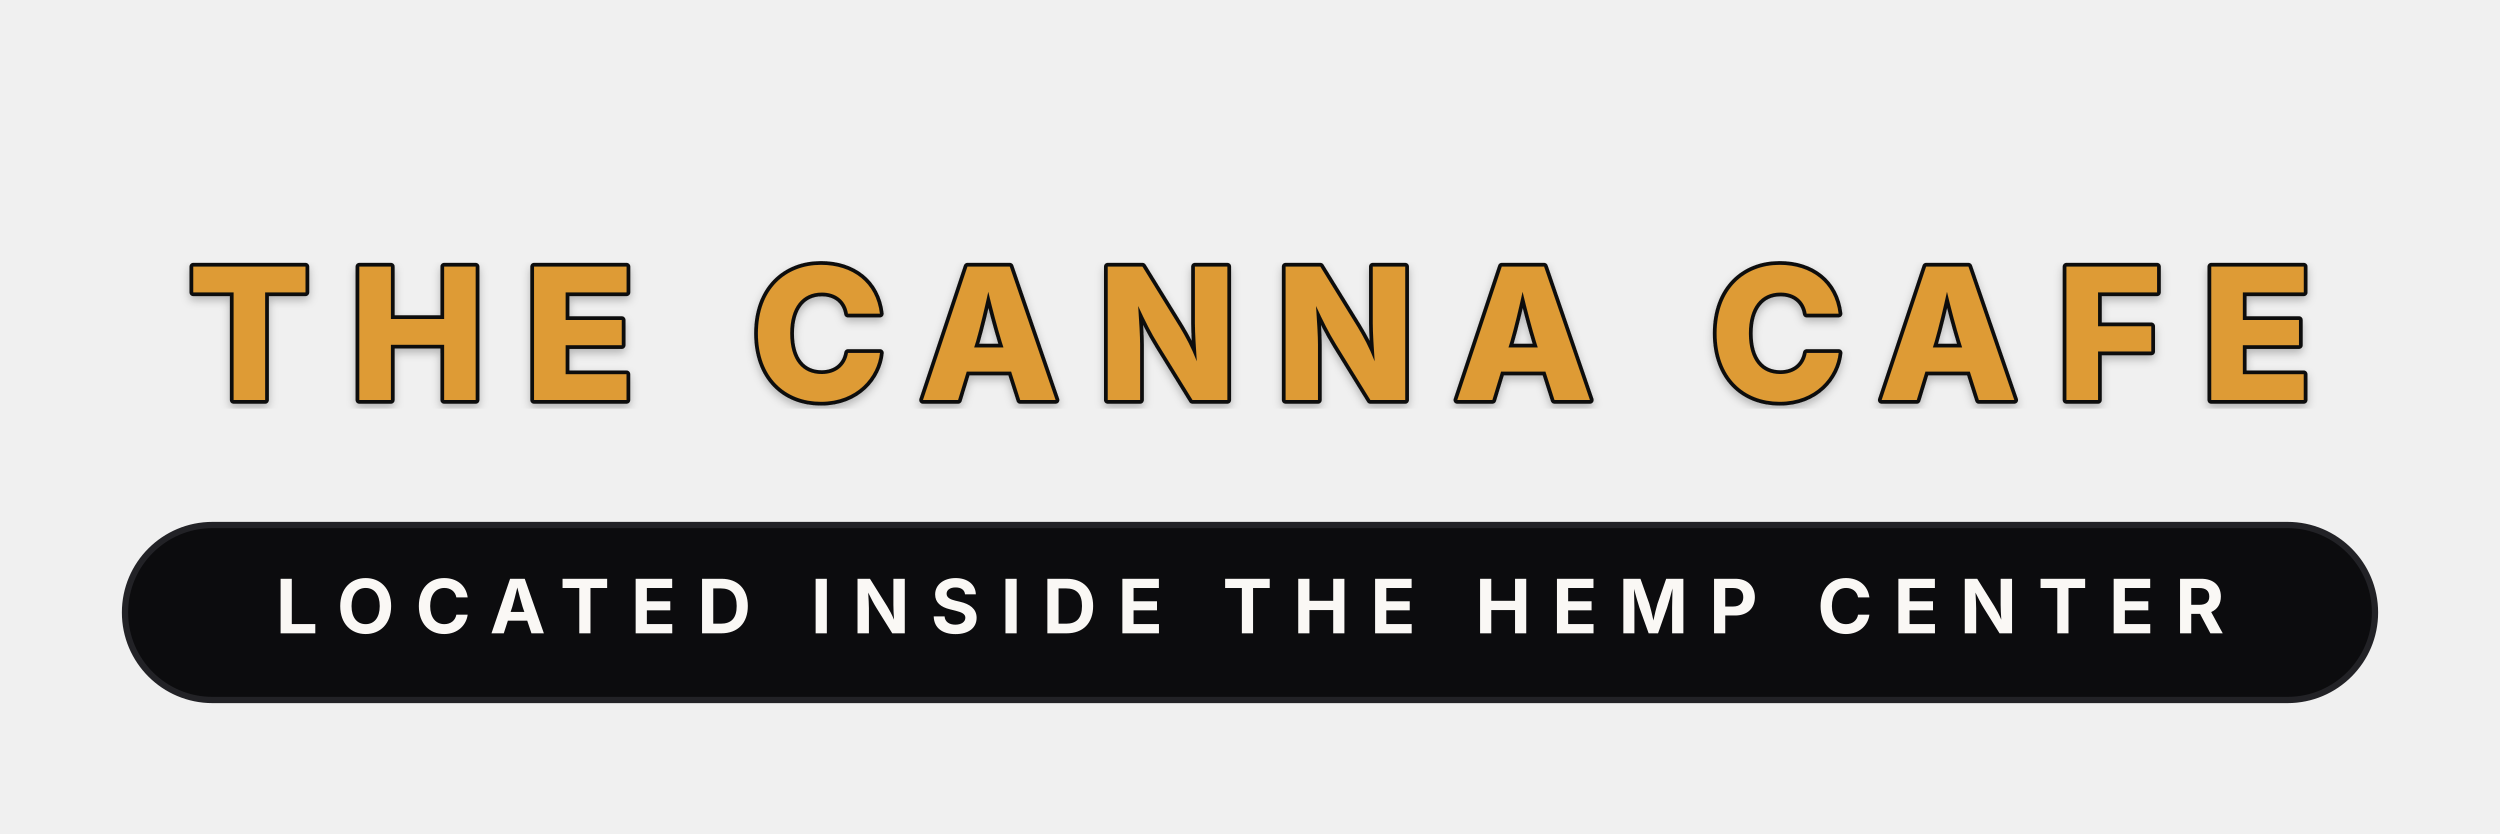
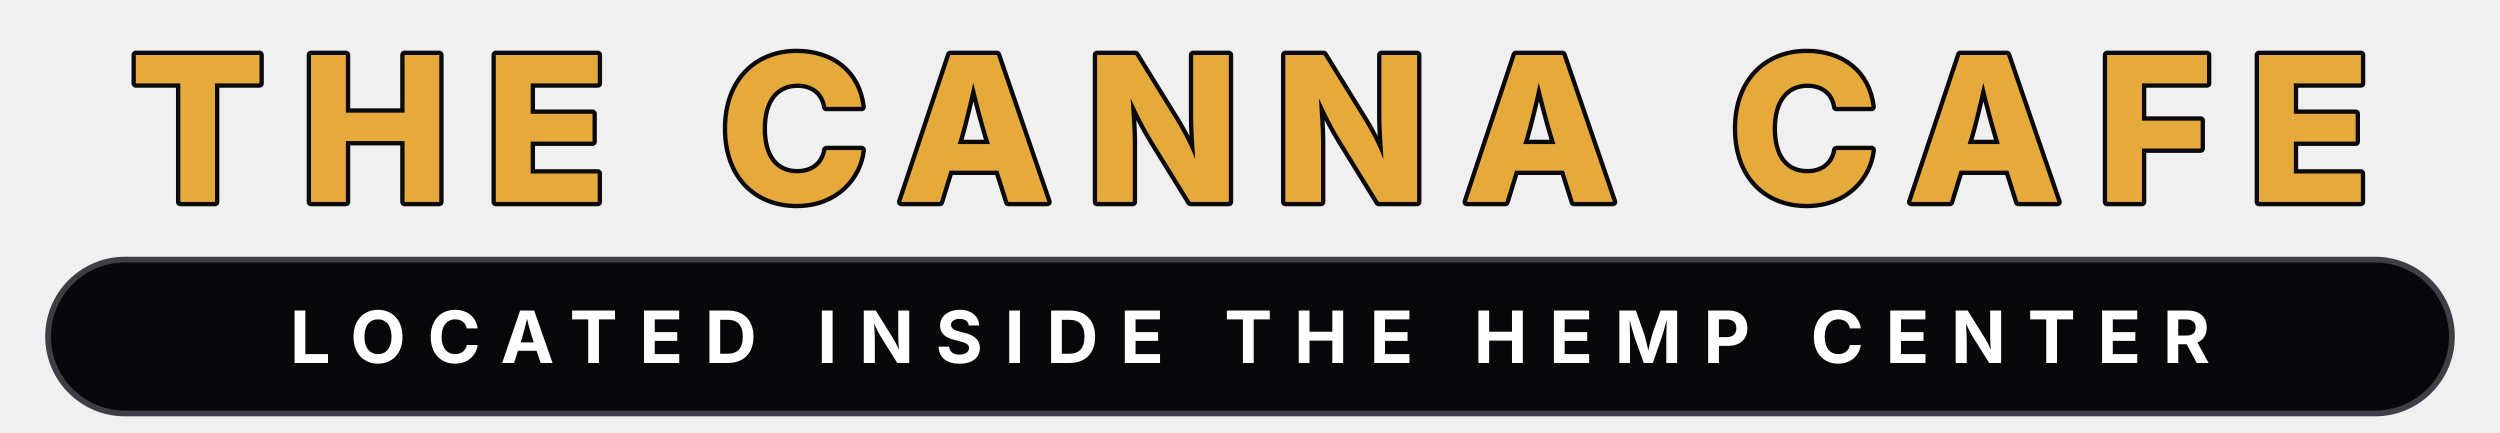
- <svg xmlns="http://www.w3.org/2000/svg" viewBox="0 0 600 200" width="100%" height="100%">
-   <defs>
-     <filter id="subtle-shadow" x="-5%" y="-5%" width="110%" height="110%">
-       <feDropShadow dx="0" dy="1" stdDeviation="1" flood-opacity="0.25" />
-     </filter>
-   </defs>
-   <text x="300" y="96" text-anchor="middle" font-family="'Inter', -apple-system, BlinkMacSystemFont, sans-serif" font-size="44" font-weight="800" letter-spacing="9" fill="#DE9B35" stroke="#101010" stroke-width="1.8" stroke-linejoin="round" paint-order="stroke fill" filter="url(#subtle-shadow)">
+ <svg xmlns="http://www.w3.org/2000/svg" viewBox="0 0 520 90" width="100%" height="100%">
+   <text x="260" y="42" text-anchor="middle" font-family="'Inter', -apple-system, BlinkMacSystemFont, 'Segoe UI', Roboto, sans-serif" font-size="42" font-weight="800" letter-spacing="7" fill="#E5A93C" stroke="#0A0A0C" stroke-width="1.8" stroke-linejoin="round" paint-order="stroke fill">
    THE CANNA CAFE
  </text>
-   <rect x="30" y="126" width="540" height="42" rx="21" fill="#0C0C0E" stroke="#222226" stroke-width="1.5" />
-   <text x="300" y="152" text-anchor="middle" font-family="'Inter', -apple-system, BlinkMacSystemFont, sans-serif" font-size="18" font-weight="700" letter-spacing="5" fill="#FAF8F5">
+   <rect x="10" y="54" width="500" height="32" rx="16" fill="#08080A" stroke="#3E3E46" stroke-width="1.2" />
+   <text x="260" y="75.5" text-anchor="middle" font-family="'Inter', -apple-system, BlinkMacSystemFont, 'Segoe UI', Roboto, sans-serif" font-size="15" font-weight="700" letter-spacing="4.5" fill="#FFFFFF">
    LOCATED INSIDE THE HEMP CENTER
  </text>
</svg>
